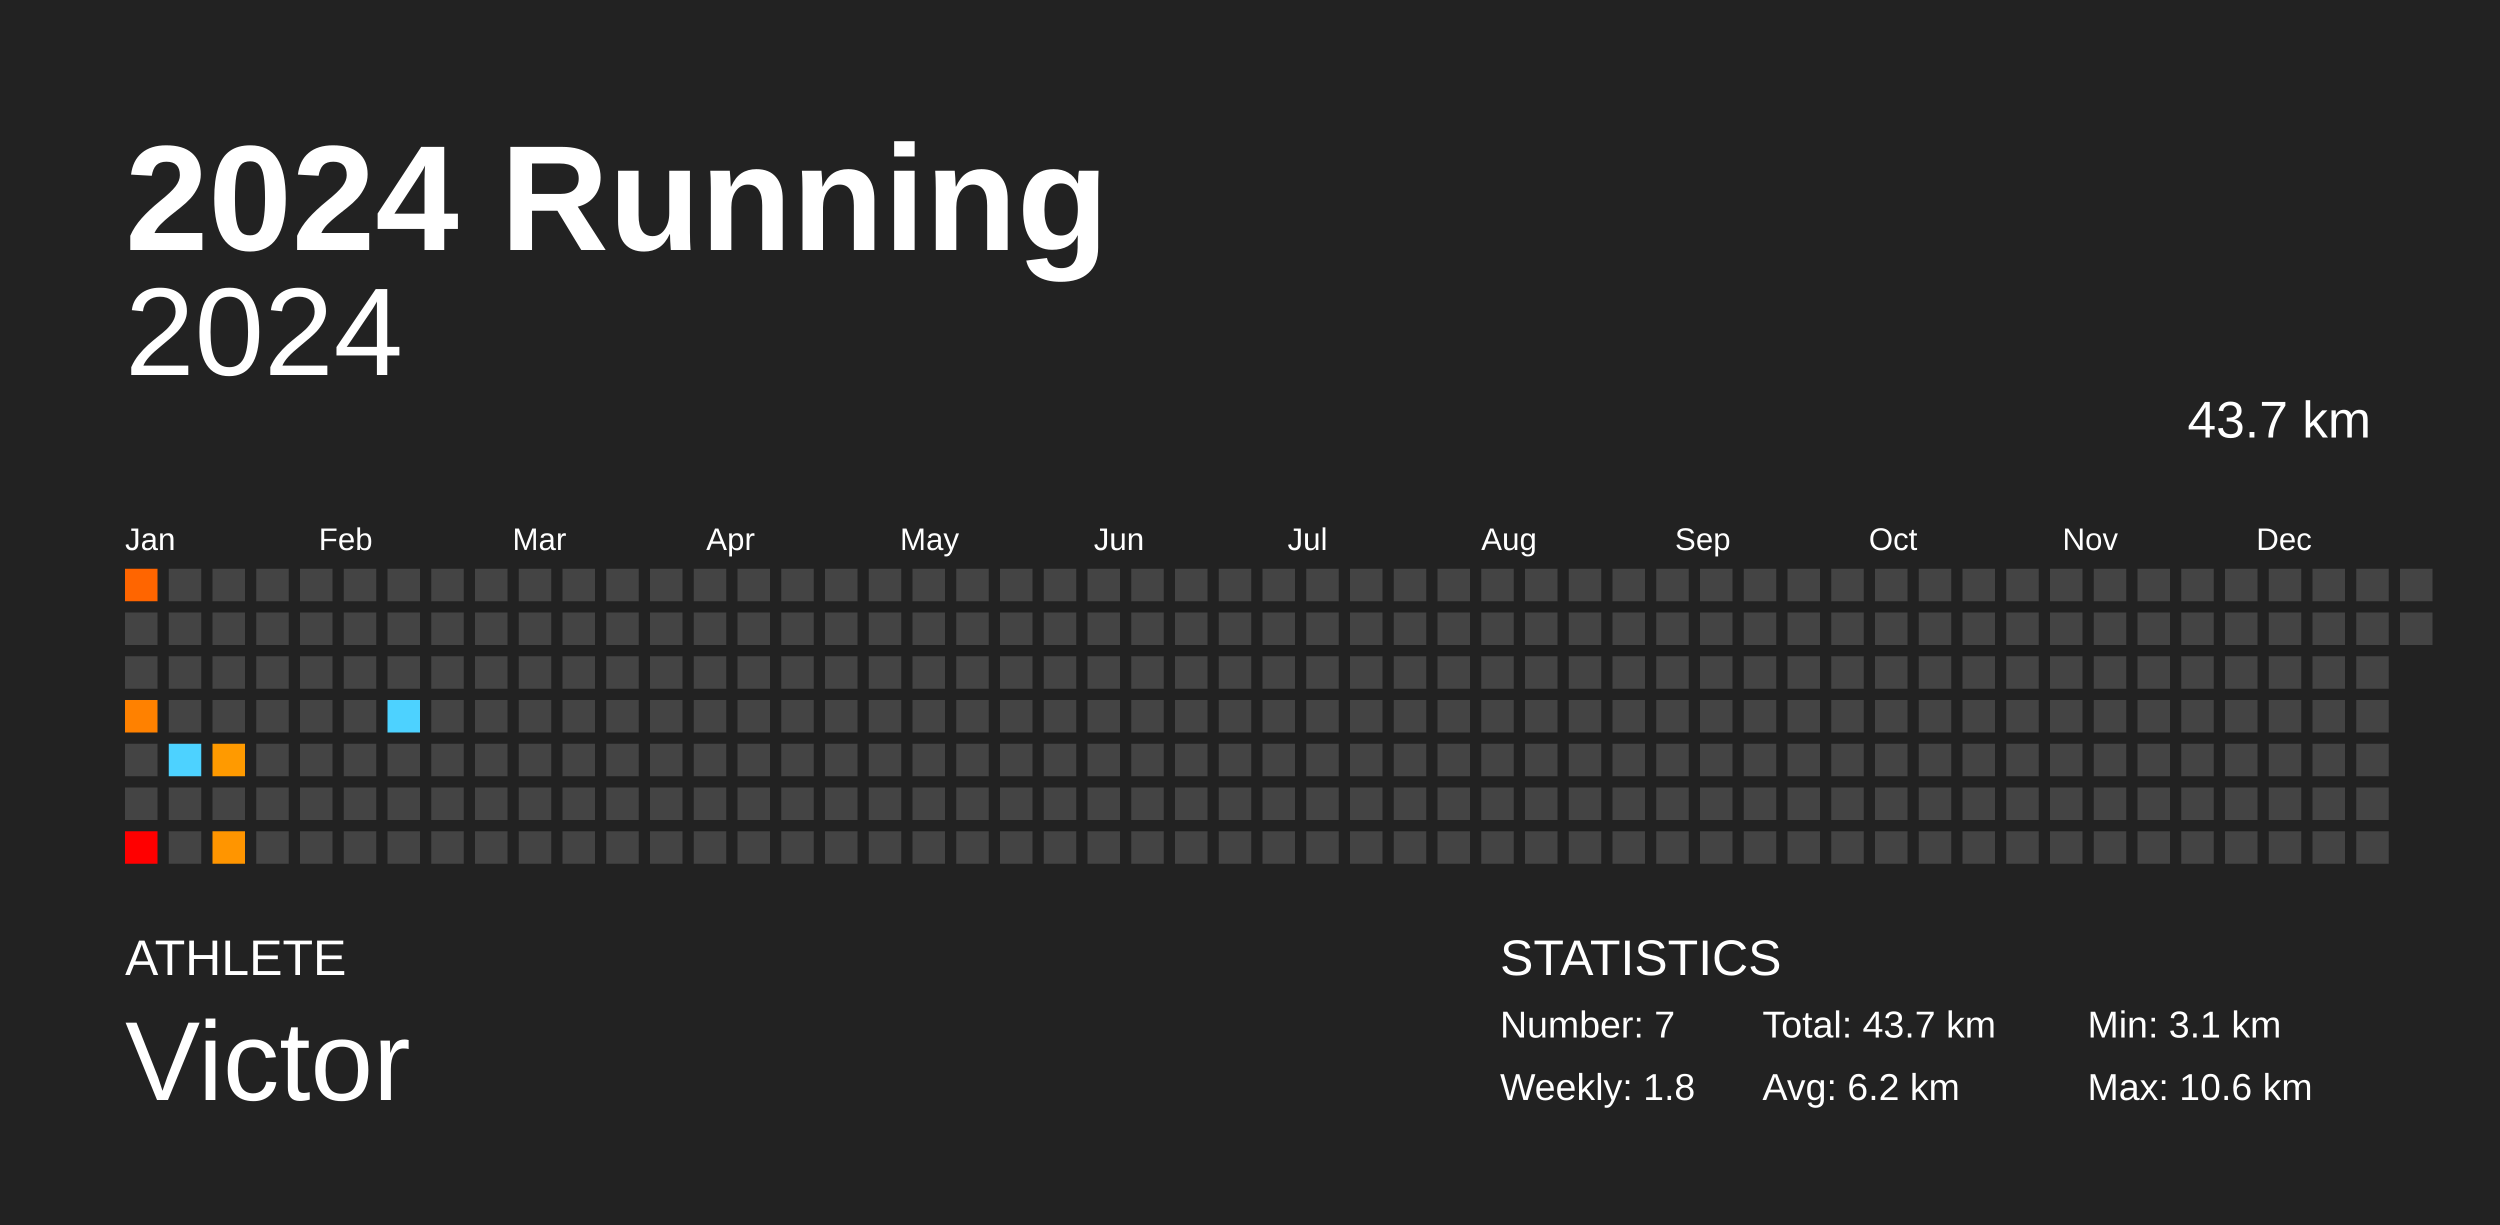
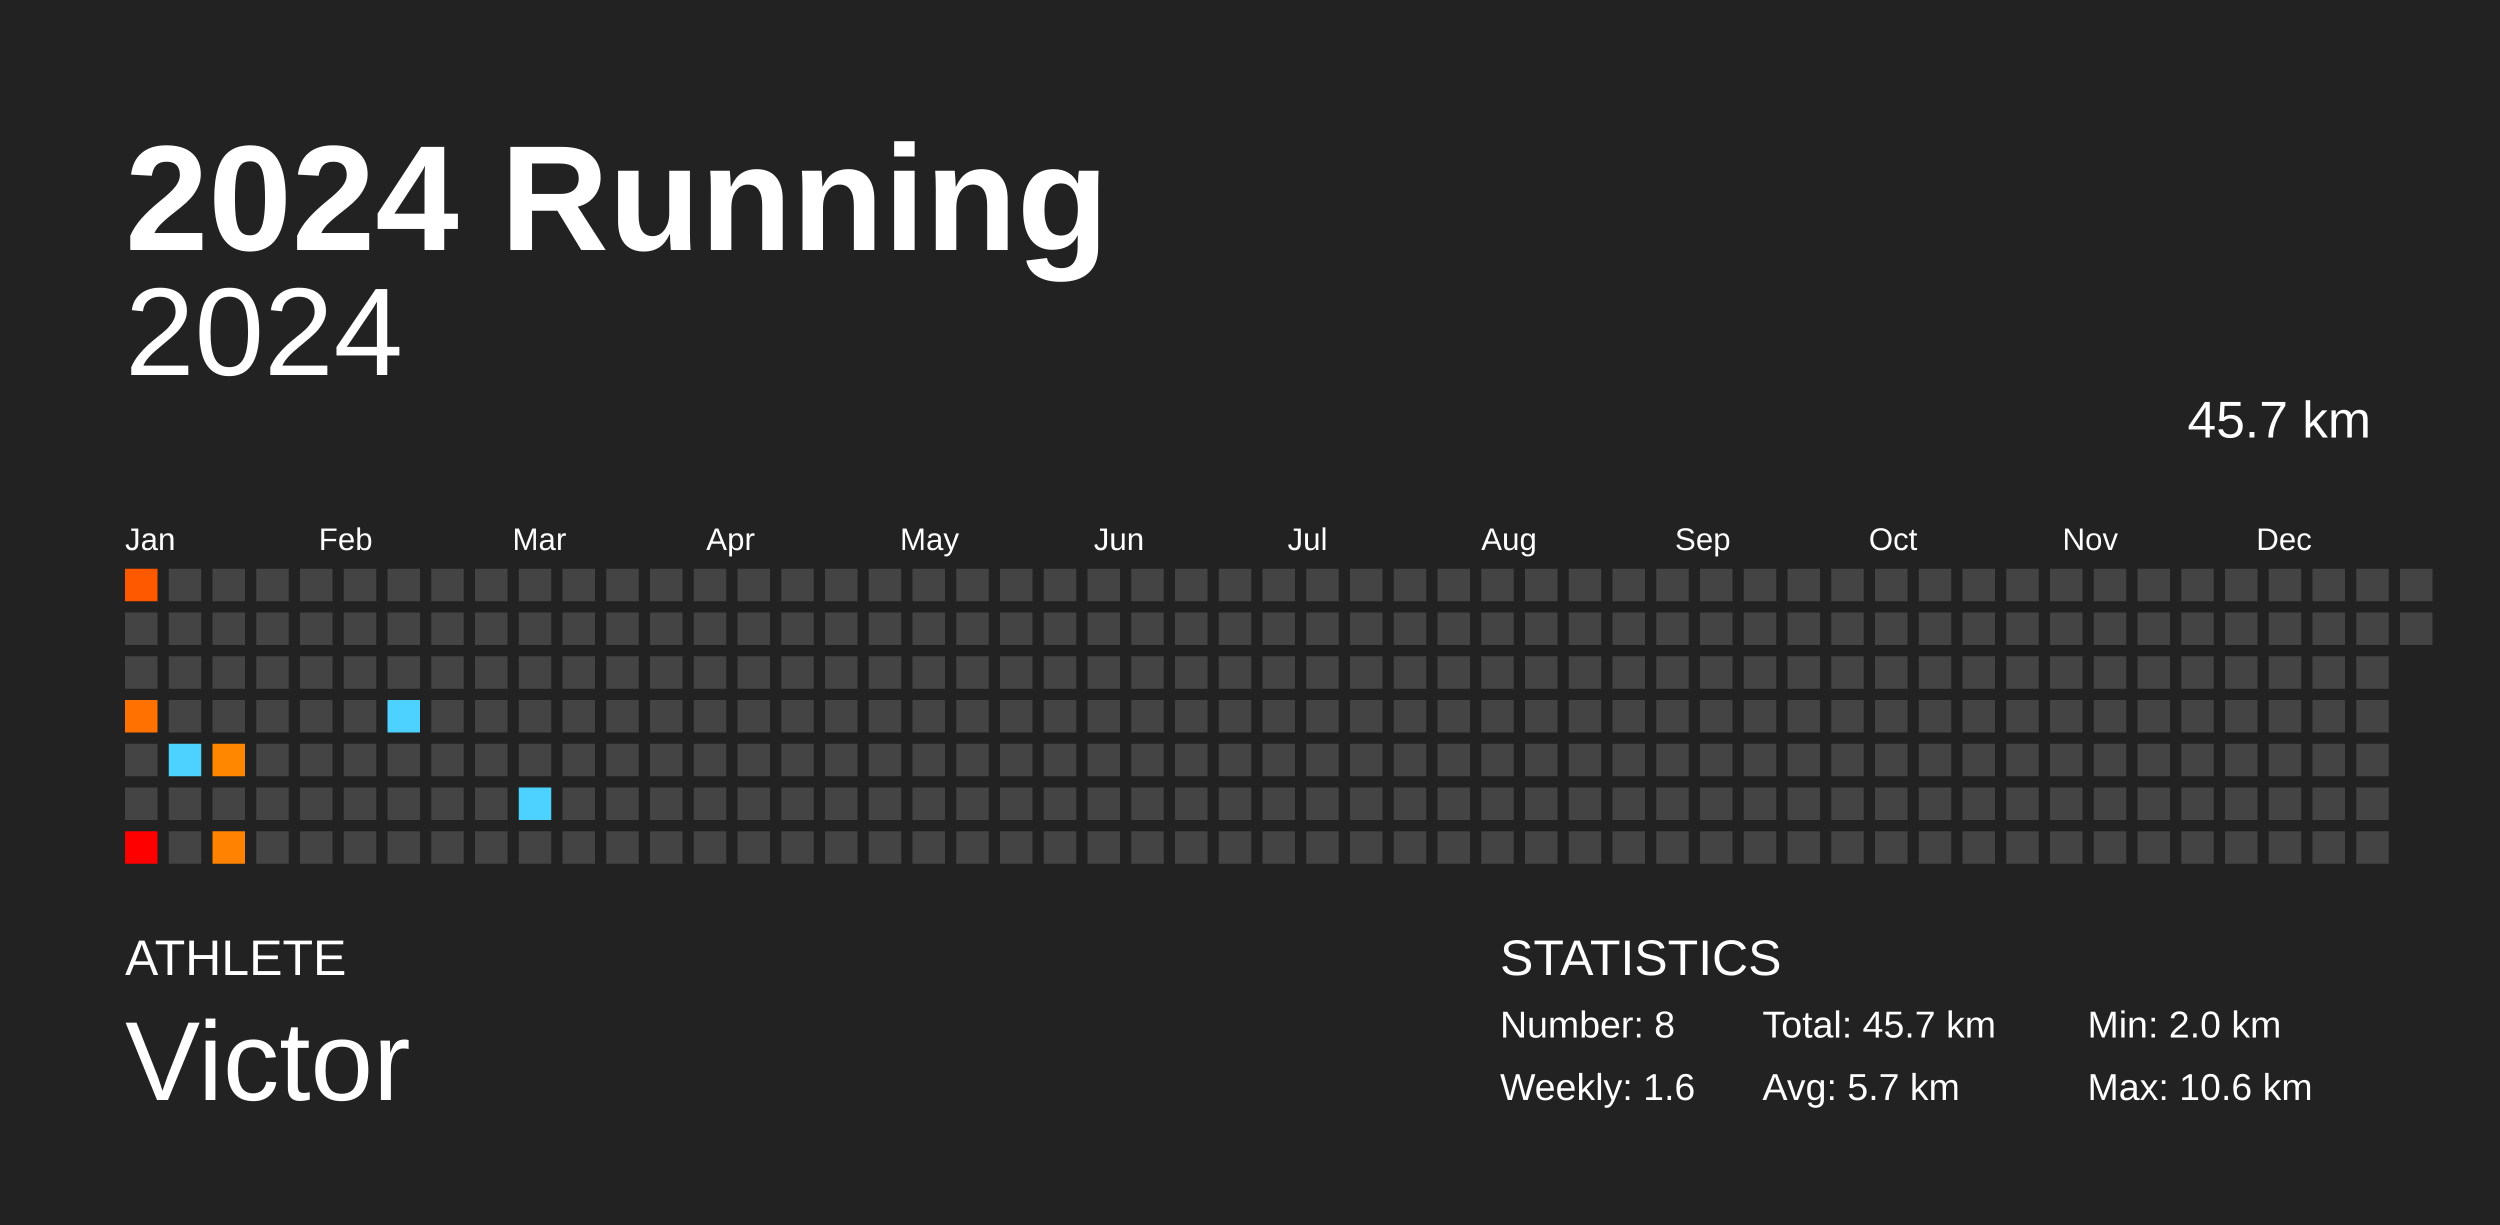
<svg xmlns="http://www.w3.org/2000/svg" baseProfile="full" height="98mm" version="1.1" viewBox="0,0,200,98" width="200mm">
  <defs />
  <rect fill="#222222" height="98" width="200" x="0" y="0" />
  <text fill="#FFFFFF" style="font-size:12px; font-family:Arial; font-weight:bold;" x="10" y="20">2024 Running</text>
  <text fill="#FFFFFF" style="font-size:4px; font-family:Arial" x="10" y="78">ATHLETE</text>
  <text fill="#FFFFFF" style="font-size:9px; font-family:Arial" x="10" y="88">Victor</text>
  <text fill="#FFFFFF" style="font-size:4px; font-family:Arial" x="120" y="78">STATISTICS</text>
-   <text fill="#FFFFFF" style="font-size:3px; font-family:Arial" x="120" y="83">Number: 7</text>
-   <text fill="#FFFFFF" style="font-size:3px; font-family:Arial" x="120" y="88">Weekly: 1.8</text>
-   <text fill="#FFFFFF" style="font-size:3px; font-family:Arial" x="141" y="83">Total: 43.7 km</text>
-   <text fill="#FFFFFF" style="font-size:3px; font-family:Arial" x="141" y="88">Avg: 6.2 km</text>
-   <text fill="#FFFFFF" style="font-size:3px; font-family:Arial" x="167" y="83">Min: 3.1 km</text>
+   <text fill="#FFFFFF" style="font-size:3px; font-family:Arial" x="120" y="83">Number: 8</text>
+   <text fill="#FFFFFF" style="font-size:3px; font-family:Arial" x="120" y="88">Weekly: 1.6</text>
+   <text fill="#FFFFFF" style="font-size:3px; font-family:Arial" x="141" y="83">Total: 45.7 km</text>
+   <text fill="#FFFFFF" style="font-size:3px; font-family:Arial" x="141" y="88">Avg: 5.7 km</text>
+   <text fill="#FFFFFF" style="font-size:3px; font-family:Arial" x="167" y="83">Min: 2.0 km</text>
  <text fill="#FFFFFF" style="font-size:3px; font-family:Arial" x="167" y="88">Max: 10.6 km</text>
  <text alignment-baseline="hanging" fill="#FFFFFF" style="font-size:10.0px; font-family:Arial;" x="10" y="30">2024</text>
-   <text alignment-baseline="hanging" fill="#FFFFFF" style="font-size:4.125px; font-family:Arial;" x="175" y="35">43.7 km</text>
+   <text alignment-baseline="hanging" fill="#FFFFFF" style="font-size:4.125px; font-family:Arial;" x="175" y="35">45.7 km</text>
  <text fill="#FFFFFF" style="font-size:2.5px; font-family:Arial" x="10.0" y="44">Jan</text>
  <text fill="#FFFFFF" style="font-size:2.5px; font-family:Arial" x="25.5" y="44">Feb</text>
  <text fill="#FFFFFF" style="font-size:2.5px; font-family:Arial" x="41.0" y="44">Mar</text>
  <text fill="#FFFFFF" style="font-size:2.5px; font-family:Arial" x="56.5" y="44">Apr</text>
  <text fill="#FFFFFF" style="font-size:2.5px; font-family:Arial" x="72.0" y="44">May</text>
  <text fill="#FFFFFF" style="font-size:2.5px; font-family:Arial" x="87.5" y="44">Jun</text>
  <text fill="#FFFFFF" style="font-size:2.5px; font-family:Arial" x="103.0" y="44">Jul</text>
  <text fill="#FFFFFF" style="font-size:2.5px; font-family:Arial" x="118.5" y="44">Aug</text>
  <text fill="#FFFFFF" style="font-size:2.5px; font-family:Arial" x="134.0" y="44">Sep</text>
  <text fill="#FFFFFF" style="font-size:2.5px; font-family:Arial" x="149.5" y="44">Oct</text>
  <text fill="#FFFFFF" style="font-size:2.5px; font-family:Arial" x="165.0" y="44">Nov</text>
  <text fill="#FFFFFF" style="font-size:2.5px; font-family:Arial" x="180.5" y="44">Dec</text>
-   <rect fill="#ff6500" height="2.6" width="2.6" x="10.0" y="45.5" />
+   <rect fill="#ff5900" height="2.6" width="2.6" x="10.0" y="45.5" />
  <rect fill="#444444" height="2.6" width="2.6" x="10.0" y="49.0" />
  <rect fill="#444444" height="2.6" width="2.6" x="10.0" y="52.5" />
-   <rect fill="#ff8100" height="2.6" width="2.6" x="10.0" y="56.0" />
+   <rect fill="#ff7100" height="2.6" width="2.6" x="10.0" y="56.0" />
  <rect fill="#444444" height="2.6" width="2.6" x="10.0" y="59.5" />
  <rect fill="#444444" height="2.6" width="2.6" x="10.0" y="63.0" />
  <rect fill="red" height="2.6" width="2.6" x="10.0" y="66.5" />
  <rect fill="#444444" height="2.6" width="2.6" x="13.5" y="45.5" />
  <rect fill="#444444" height="2.6" width="2.6" x="13.5" y="49.0" />
  <rect fill="#444444" height="2.6" width="2.6" x="13.5" y="52.5" />
  <rect fill="#444444" height="2.6" width="2.6" x="13.5" y="56.0" />
  <rect fill="#4dd2ff" height="2.6" width="2.6" x="13.5" y="59.5" />
  <rect fill="#444444" height="2.6" width="2.6" x="13.5" y="63.0" />
  <rect fill="#444444" height="2.6" width="2.6" x="13.5" y="66.5" />
  <rect fill="#444444" height="2.6" width="2.6" x="17.0" y="45.5" />
  <rect fill="#444444" height="2.6" width="2.6" x="17.0" y="49.0" />
  <rect fill="#444444" height="2.6" width="2.6" x="17.0" y="52.5" />
  <rect fill="#444444" height="2.6" width="2.6" x="17.0" y="56.0" />
-   <rect fill="#ff9a00" height="2.6" width="2.6" x="17.0" y="59.5" />
+   <rect fill="#ff8700" height="2.6" width="2.6" x="17.0" y="59.5" />
  <rect fill="#444444" height="2.6" width="2.6" x="17.0" y="63.0" />
-   <rect fill="#ff9500" height="2.6" width="2.6" x="17.0" y="66.5" />
+   <rect fill="#ff8200" height="2.6" width="2.6" x="17.0" y="66.5" />
  <rect fill="#444444" height="2.6" width="2.6" x="20.5" y="45.5" />
  <rect fill="#444444" height="2.6" width="2.6" x="20.5" y="49.0" />
  <rect fill="#444444" height="2.6" width="2.6" x="20.5" y="52.5" />
  <rect fill="#444444" height="2.6" width="2.6" x="20.5" y="56.0" />
  <rect fill="#444444" height="2.6" width="2.6" x="20.5" y="59.5" />
  <rect fill="#444444" height="2.6" width="2.6" x="20.5" y="63.0" />
  <rect fill="#444444" height="2.6" width="2.6" x="20.5" y="66.5" />
  <rect fill="#444444" height="2.6" width="2.6" x="24.0" y="45.5" />
  <rect fill="#444444" height="2.6" width="2.6" x="24.0" y="49.0" />
  <rect fill="#444444" height="2.6" width="2.6" x="24.0" y="52.5" />
  <rect fill="#444444" height="2.6" width="2.6" x="24.0" y="56.0" />
  <rect fill="#444444" height="2.6" width="2.6" x="24.0" y="59.5" />
  <rect fill="#444444" height="2.6" width="2.6" x="24.0" y="63.0" />
  <rect fill="#444444" height="2.6" width="2.6" x="24.0" y="66.5" />
  <rect fill="#444444" height="2.6" width="2.6" x="27.5" y="45.5" />
  <rect fill="#444444" height="2.6" width="2.6" x="27.5" y="49.0" />
  <rect fill="#444444" height="2.6" width="2.6" x="27.5" y="52.5" />
  <rect fill="#444444" height="2.6" width="2.6" x="27.5" y="56.0" />
  <rect fill="#444444" height="2.6" width="2.6" x="27.5" y="59.5" />
  <rect fill="#444444" height="2.6" width="2.6" x="27.5" y="63.0" />
  <rect fill="#444444" height="2.6" width="2.6" x="27.5" y="66.5" />
  <rect fill="#444444" height="2.6" width="2.6" x="31.0" y="45.5" />
  <rect fill="#444444" height="2.6" width="2.6" x="31.0" y="49.0" />
  <rect fill="#444444" height="2.6" width="2.6" x="31.0" y="52.5" />
  <rect fill="#4dd2ff" height="2.6" width="2.6" x="31.0" y="56.0" />
  <rect fill="#444444" height="2.6" width="2.6" x="31.0" y="59.5" />
  <rect fill="#444444" height="2.6" width="2.6" x="31.0" y="63.0" />
  <rect fill="#444444" height="2.6" width="2.6" x="31.0" y="66.5" />
  <rect fill="#444444" height="2.6" width="2.6" x="34.5" y="45.5" />
  <rect fill="#444444" height="2.6" width="2.6" x="34.5" y="49.0" />
  <rect fill="#444444" height="2.6" width="2.6" x="34.5" y="52.5" />
  <rect fill="#444444" height="2.6" width="2.6" x="34.5" y="56.0" />
  <rect fill="#444444" height="2.6" width="2.6" x="34.5" y="59.5" />
  <rect fill="#444444" height="2.6" width="2.6" x="34.5" y="63.0" />
  <rect fill="#444444" height="2.6" width="2.6" x="34.5" y="66.5" />
  <rect fill="#444444" height="2.6" width="2.6" x="38.0" y="45.5" />
  <rect fill="#444444" height="2.6" width="2.6" x="38.0" y="49.0" />
  <rect fill="#444444" height="2.6" width="2.6" x="38.0" y="52.5" />
  <rect fill="#444444" height="2.6" width="2.6" x="38.0" y="56.0" />
  <rect fill="#444444" height="2.6" width="2.6" x="38.0" y="59.5" />
  <rect fill="#444444" height="2.6" width="2.6" x="38.0" y="63.0" />
  <rect fill="#444444" height="2.6" width="2.6" x="38.0" y="66.5" />
  <rect fill="#444444" height="2.6" width="2.6" x="41.5" y="45.5" />
  <rect fill="#444444" height="2.6" width="2.6" x="41.5" y="49.0" />
  <rect fill="#444444" height="2.6" width="2.6" x="41.5" y="52.5" />
  <rect fill="#444444" height="2.6" width="2.6" x="41.5" y="56.0" />
  <rect fill="#444444" height="2.6" width="2.6" x="41.5" y="59.5" />
-   <rect fill="#444444" height="2.6" width="2.6" x="41.5" y="63.0" />
+   <rect fill="#4dd2ff" height="2.6" width="2.6" x="41.5" y="63.0" />
  <rect fill="#444444" height="2.6" width="2.6" x="41.5" y="66.5" />
  <rect fill="#444444" height="2.6" width="2.6" x="45.0" y="45.5" />
  <rect fill="#444444" height="2.6" width="2.6" x="45.0" y="49.0" />
  <rect fill="#444444" height="2.6" width="2.6" x="45.0" y="52.5" />
  <rect fill="#444444" height="2.6" width="2.6" x="45.0" y="56.0" />
  <rect fill="#444444" height="2.6" width="2.6" x="45.0" y="59.5" />
  <rect fill="#444444" height="2.6" width="2.6" x="45.0" y="63.0" />
  <rect fill="#444444" height="2.6" width="2.6" x="45.0" y="66.5" />
  <rect fill="#444444" height="2.6" width="2.6" x="48.5" y="45.5" />
  <rect fill="#444444" height="2.6" width="2.6" x="48.5" y="49.0" />
  <rect fill="#444444" height="2.6" width="2.6" x="48.5" y="52.5" />
  <rect fill="#444444" height="2.6" width="2.6" x="48.5" y="56.0" />
  <rect fill="#444444" height="2.6" width="2.6" x="48.5" y="59.5" />
  <rect fill="#444444" height="2.6" width="2.6" x="48.5" y="63.0" />
  <rect fill="#444444" height="2.6" width="2.6" x="48.5" y="66.5" />
  <rect fill="#444444" height="2.6" width="2.6" x="52.0" y="45.5" />
  <rect fill="#444444" height="2.6" width="2.6" x="52.0" y="49.0" />
  <rect fill="#444444" height="2.6" width="2.6" x="52.0" y="52.5" />
  <rect fill="#444444" height="2.6" width="2.6" x="52.0" y="56.0" />
  <rect fill="#444444" height="2.6" width="2.6" x="52.0" y="59.5" />
  <rect fill="#444444" height="2.6" width="2.6" x="52.0" y="63.0" />
  <rect fill="#444444" height="2.6" width="2.6" x="52.0" y="66.5" />
  <rect fill="#444444" height="2.6" width="2.6" x="55.5" y="45.5" />
  <rect fill="#444444" height="2.6" width="2.6" x="55.5" y="49.0" />
  <rect fill="#444444" height="2.6" width="2.6" x="55.5" y="52.5" />
  <rect fill="#444444" height="2.6" width="2.6" x="55.5" y="56.0" />
  <rect fill="#444444" height="2.6" width="2.6" x="55.5" y="59.5" />
  <rect fill="#444444" height="2.6" width="2.6" x="55.5" y="63.0" />
  <rect fill="#444444" height="2.6" width="2.6" x="55.5" y="66.5" />
  <rect fill="#444444" height="2.6" width="2.6" x="59.0" y="45.5" />
  <rect fill="#444444" height="2.6" width="2.6" x="59.0" y="49.0" />
  <rect fill="#444444" height="2.6" width="2.6" x="59.0" y="52.5" />
  <rect fill="#444444" height="2.6" width="2.6" x="59.0" y="56.0" />
  <rect fill="#444444" height="2.6" width="2.6" x="59.0" y="59.5" />
  <rect fill="#444444" height="2.6" width="2.6" x="59.0" y="63.0" />
  <rect fill="#444444" height="2.6" width="2.6" x="59.0" y="66.5" />
  <rect fill="#444444" height="2.6" width="2.6" x="62.5" y="45.5" />
  <rect fill="#444444" height="2.6" width="2.6" x="62.5" y="49.0" />
  <rect fill="#444444" height="2.6" width="2.6" x="62.5" y="52.5" />
  <rect fill="#444444" height="2.6" width="2.6" x="62.5" y="56.0" />
  <rect fill="#444444" height="2.6" width="2.6" x="62.5" y="59.5" />
  <rect fill="#444444" height="2.6" width="2.6" x="62.5" y="63.0" />
  <rect fill="#444444" height="2.6" width="2.6" x="62.5" y="66.5" />
  <rect fill="#444444" height="2.6" width="2.6" x="66.0" y="45.5" />
  <rect fill="#444444" height="2.6" width="2.6" x="66.0" y="49.0" />
  <rect fill="#444444" height="2.6" width="2.6" x="66.0" y="52.5" />
  <rect fill="#444444" height="2.6" width="2.6" x="66.0" y="56.0" />
  <rect fill="#444444" height="2.6" width="2.6" x="66.0" y="59.5" />
  <rect fill="#444444" height="2.6" width="2.6" x="66.0" y="63.0" />
  <rect fill="#444444" height="2.6" width="2.6" x="66.0" y="66.5" />
  <rect fill="#444444" height="2.6" width="2.6" x="69.5" y="45.5" />
  <rect fill="#444444" height="2.6" width="2.6" x="69.5" y="49.0" />
  <rect fill="#444444" height="2.6" width="2.6" x="69.5" y="52.5" />
  <rect fill="#444444" height="2.6" width="2.6" x="69.5" y="56.0" />
  <rect fill="#444444" height="2.6" width="2.6" x="69.5" y="59.5" />
  <rect fill="#444444" height="2.6" width="2.6" x="69.5" y="63.0" />
  <rect fill="#444444" height="2.6" width="2.6" x="69.5" y="66.5" />
  <rect fill="#444444" height="2.6" width="2.6" x="73.0" y="45.5" />
  <rect fill="#444444" height="2.6" width="2.6" x="73.0" y="49.0" />
  <rect fill="#444444" height="2.6" width="2.6" x="73.0" y="52.5" />
  <rect fill="#444444" height="2.6" width="2.6" x="73.0" y="56.0" />
  <rect fill="#444444" height="2.6" width="2.6" x="73.0" y="59.5" />
  <rect fill="#444444" height="2.6" width="2.6" x="73.0" y="63.0" />
  <rect fill="#444444" height="2.6" width="2.6" x="73.0" y="66.5" />
  <rect fill="#444444" height="2.6" width="2.6" x="76.5" y="45.5" />
  <rect fill="#444444" height="2.6" width="2.6" x="76.5" y="49.0" />
  <rect fill="#444444" height="2.6" width="2.6" x="76.5" y="52.5" />
  <rect fill="#444444" height="2.6" width="2.6" x="76.5" y="56.0" />
  <rect fill="#444444" height="2.6" width="2.6" x="76.5" y="59.5" />
  <rect fill="#444444" height="2.6" width="2.6" x="76.5" y="63.0" />
  <rect fill="#444444" height="2.6" width="2.6" x="76.5" y="66.5" />
  <rect fill="#444444" height="2.6" width="2.6" x="80.0" y="45.5" />
  <rect fill="#444444" height="2.6" width="2.6" x="80.0" y="49.0" />
  <rect fill="#444444" height="2.6" width="2.6" x="80.0" y="52.5" />
  <rect fill="#444444" height="2.6" width="2.6" x="80.0" y="56.0" />
  <rect fill="#444444" height="2.6" width="2.6" x="80.0" y="59.5" />
  <rect fill="#444444" height="2.6" width="2.6" x="80.0" y="63.0" />
  <rect fill="#444444" height="2.6" width="2.6" x="80.0" y="66.5" />
  <rect fill="#444444" height="2.6" width="2.6" x="83.5" y="45.5" />
  <rect fill="#444444" height="2.6" width="2.6" x="83.5" y="49.0" />
  <rect fill="#444444" height="2.6" width="2.6" x="83.5" y="52.5" />
  <rect fill="#444444" height="2.6" width="2.6" x="83.5" y="56.0" />
  <rect fill="#444444" height="2.6" width="2.6" x="83.5" y="59.5" />
  <rect fill="#444444" height="2.6" width="2.6" x="83.5" y="63.0" />
  <rect fill="#444444" height="2.6" width="2.6" x="83.5" y="66.5" />
  <rect fill="#444444" height="2.6" width="2.6" x="87.0" y="45.5" />
  <rect fill="#444444" height="2.6" width="2.6" x="87.0" y="49.0" />
  <rect fill="#444444" height="2.6" width="2.6" x="87.0" y="52.5" />
  <rect fill="#444444" height="2.6" width="2.6" x="87.0" y="56.0" />
  <rect fill="#444444" height="2.6" width="2.6" x="87.0" y="59.5" />
  <rect fill="#444444" height="2.6" width="2.6" x="87.0" y="63.0" />
  <rect fill="#444444" height="2.6" width="2.6" x="87.0" y="66.5" />
  <rect fill="#444444" height="2.6" width="2.6" x="90.5" y="45.5" />
  <rect fill="#444444" height="2.6" width="2.6" x="90.5" y="49.0" />
  <rect fill="#444444" height="2.6" width="2.6" x="90.5" y="52.5" />
  <rect fill="#444444" height="2.6" width="2.6" x="90.5" y="56.0" />
  <rect fill="#444444" height="2.6" width="2.6" x="90.5" y="59.5" />
  <rect fill="#444444" height="2.6" width="2.6" x="90.5" y="63.0" />
  <rect fill="#444444" height="2.6" width="2.6" x="90.5" y="66.5" />
  <rect fill="#444444" height="2.6" width="2.6" x="94.0" y="45.5" />
  <rect fill="#444444" height="2.6" width="2.6" x="94.0" y="49.0" />
  <rect fill="#444444" height="2.6" width="2.6" x="94.0" y="52.5" />
  <rect fill="#444444" height="2.6" width="2.6" x="94.0" y="56.0" />
  <rect fill="#444444" height="2.6" width="2.6" x="94.0" y="59.5" />
  <rect fill="#444444" height="2.6" width="2.6" x="94.0" y="63.0" />
  <rect fill="#444444" height="2.6" width="2.6" x="94.0" y="66.5" />
  <rect fill="#444444" height="2.6" width="2.6" x="97.5" y="45.5" />
  <rect fill="#444444" height="2.6" width="2.6" x="97.5" y="49.0" />
  <rect fill="#444444" height="2.6" width="2.6" x="97.5" y="52.5" />
  <rect fill="#444444" height="2.6" width="2.6" x="97.5" y="56.0" />
  <rect fill="#444444" height="2.6" width="2.6" x="97.5" y="59.5" />
  <rect fill="#444444" height="2.6" width="2.6" x="97.5" y="63.0" />
  <rect fill="#444444" height="2.6" width="2.6" x="97.5" y="66.5" />
  <rect fill="#444444" height="2.6" width="2.6" x="101.0" y="45.5" />
  <rect fill="#444444" height="2.6" width="2.6" x="101.0" y="49.0" />
  <rect fill="#444444" height="2.6" width="2.6" x="101.0" y="52.5" />
  <rect fill="#444444" height="2.6" width="2.6" x="101.0" y="56.0" />
  <rect fill="#444444" height="2.6" width="2.6" x="101.0" y="59.5" />
  <rect fill="#444444" height="2.6" width="2.6" x="101.0" y="63.0" />
  <rect fill="#444444" height="2.6" width="2.6" x="101.0" y="66.5" />
  <rect fill="#444444" height="2.6" width="2.6" x="104.5" y="45.5" />
  <rect fill="#444444" height="2.6" width="2.6" x="104.5" y="49.0" />
  <rect fill="#444444" height="2.6" width="2.6" x="104.5" y="52.5" />
  <rect fill="#444444" height="2.6" width="2.6" x="104.5" y="56.0" />
  <rect fill="#444444" height="2.6" width="2.6" x="104.5" y="59.5" />
  <rect fill="#444444" height="2.6" width="2.6" x="104.5" y="63.0" />
  <rect fill="#444444" height="2.6" width="2.6" x="104.5" y="66.5" />
  <rect fill="#444444" height="2.6" width="2.6" x="108.0" y="45.5" />
  <rect fill="#444444" height="2.6" width="2.6" x="108.0" y="49.0" />
  <rect fill="#444444" height="2.6" width="2.6" x="108.0" y="52.5" />
  <rect fill="#444444" height="2.6" width="2.6" x="108.0" y="56.0" />
  <rect fill="#444444" height="2.6" width="2.6" x="108.0" y="59.5" />
  <rect fill="#444444" height="2.6" width="2.6" x="108.0" y="63.0" />
  <rect fill="#444444" height="2.6" width="2.6" x="108.0" y="66.5" />
  <rect fill="#444444" height="2.6" width="2.6" x="111.5" y="45.5" />
  <rect fill="#444444" height="2.6" width="2.6" x="111.5" y="49.0" />
  <rect fill="#444444" height="2.6" width="2.6" x="111.5" y="52.5" />
  <rect fill="#444444" height="2.6" width="2.6" x="111.5" y="56.0" />
  <rect fill="#444444" height="2.6" width="2.6" x="111.5" y="59.5" />
  <rect fill="#444444" height="2.6" width="2.6" x="111.5" y="63.0" />
  <rect fill="#444444" height="2.6" width="2.6" x="111.5" y="66.5" />
  <rect fill="#444444" height="2.6" width="2.6" x="115.0" y="45.5" />
  <rect fill="#444444" height="2.6" width="2.6" x="115.0" y="49.0" />
  <rect fill="#444444" height="2.6" width="2.6" x="115.0" y="52.5" />
  <rect fill="#444444" height="2.6" width="2.6" x="115.0" y="56.0" />
  <rect fill="#444444" height="2.6" width="2.6" x="115.0" y="59.5" />
  <rect fill="#444444" height="2.6" width="2.6" x="115.0" y="63.0" />
  <rect fill="#444444" height="2.6" width="2.6" x="115.0" y="66.5" />
  <rect fill="#444444" height="2.6" width="2.6" x="118.5" y="45.5" />
  <rect fill="#444444" height="2.6" width="2.6" x="118.5" y="49.0" />
  <rect fill="#444444" height="2.6" width="2.6" x="118.5" y="52.5" />
  <rect fill="#444444" height="2.6" width="2.6" x="118.5" y="56.0" />
  <rect fill="#444444" height="2.6" width="2.6" x="118.5" y="59.5" />
  <rect fill="#444444" height="2.6" width="2.6" x="118.5" y="63.0" />
  <rect fill="#444444" height="2.6" width="2.6" x="118.5" y="66.5" />
  <rect fill="#444444" height="2.6" width="2.6" x="122.0" y="45.5" />
  <rect fill="#444444" height="2.6" width="2.6" x="122.0" y="49.0" />
  <rect fill="#444444" height="2.6" width="2.6" x="122.0" y="52.5" />
  <rect fill="#444444" height="2.6" width="2.6" x="122.0" y="56.0" />
  <rect fill="#444444" height="2.6" width="2.6" x="122.0" y="59.5" />
  <rect fill="#444444" height="2.6" width="2.6" x="122.0" y="63.0" />
  <rect fill="#444444" height="2.6" width="2.6" x="122.0" y="66.5" />
  <rect fill="#444444" height="2.6" width="2.6" x="125.5" y="45.5" />
  <rect fill="#444444" height="2.6" width="2.6" x="125.5" y="49.0" />
  <rect fill="#444444" height="2.6" width="2.6" x="125.5" y="52.5" />
  <rect fill="#444444" height="2.6" width="2.6" x="125.5" y="56.0" />
  <rect fill="#444444" height="2.6" width="2.6" x="125.5" y="59.5" />
  <rect fill="#444444" height="2.6" width="2.6" x="125.5" y="63.0" />
  <rect fill="#444444" height="2.6" width="2.6" x="125.5" y="66.5" />
  <rect fill="#444444" height="2.6" width="2.6" x="129.0" y="45.5" />
  <rect fill="#444444" height="2.6" width="2.6" x="129.0" y="49.0" />
  <rect fill="#444444" height="2.6" width="2.6" x="129.0" y="52.5" />
  <rect fill="#444444" height="2.6" width="2.6" x="129.0" y="56.0" />
  <rect fill="#444444" height="2.6" width="2.6" x="129.0" y="59.5" />
  <rect fill="#444444" height="2.6" width="2.6" x="129.0" y="63.0" />
  <rect fill="#444444" height="2.6" width="2.6" x="129.0" y="66.5" />
  <rect fill="#444444" height="2.6" width="2.6" x="132.5" y="45.5" />
  <rect fill="#444444" height="2.6" width="2.6" x="132.5" y="49.0" />
  <rect fill="#444444" height="2.6" width="2.6" x="132.5" y="52.5" />
  <rect fill="#444444" height="2.6" width="2.6" x="132.5" y="56.0" />
  <rect fill="#444444" height="2.6" width="2.6" x="132.5" y="59.5" />
  <rect fill="#444444" height="2.6" width="2.6" x="132.5" y="63.0" />
  <rect fill="#444444" height="2.6" width="2.6" x="132.5" y="66.5" />
  <rect fill="#444444" height="2.6" width="2.6" x="136.0" y="45.5" />
  <rect fill="#444444" height="2.6" width="2.6" x="136.0" y="49.0" />
  <rect fill="#444444" height="2.6" width="2.6" x="136.0" y="52.5" />
  <rect fill="#444444" height="2.6" width="2.6" x="136.0" y="56.0" />
  <rect fill="#444444" height="2.6" width="2.6" x="136.0" y="59.5" />
  <rect fill="#444444" height="2.6" width="2.6" x="136.0" y="63.0" />
  <rect fill="#444444" height="2.6" width="2.6" x="136.0" y="66.5" />
  <rect fill="#444444" height="2.6" width="2.6" x="139.5" y="45.5" />
  <rect fill="#444444" height="2.6" width="2.6" x="139.5" y="49.0" />
  <rect fill="#444444" height="2.6" width="2.6" x="139.5" y="52.5" />
  <rect fill="#444444" height="2.6" width="2.6" x="139.5" y="56.0" />
  <rect fill="#444444" height="2.6" width="2.6" x="139.5" y="59.5" />
  <rect fill="#444444" height="2.6" width="2.6" x="139.5" y="63.0" />
  <rect fill="#444444" height="2.6" width="2.6" x="139.5" y="66.5" />
  <rect fill="#444444" height="2.6" width="2.6" x="143.0" y="45.5" />
  <rect fill="#444444" height="2.6" width="2.6" x="143.0" y="49.0" />
  <rect fill="#444444" height="2.6" width="2.6" x="143.0" y="52.5" />
  <rect fill="#444444" height="2.6" width="2.6" x="143.0" y="56.0" />
  <rect fill="#444444" height="2.6" width="2.6" x="143.0" y="59.5" />
  <rect fill="#444444" height="2.6" width="2.6" x="143.0" y="63.0" />
  <rect fill="#444444" height="2.6" width="2.6" x="143.0" y="66.5" />
  <rect fill="#444444" height="2.6" width="2.6" x="146.5" y="45.5" />
  <rect fill="#444444" height="2.6" width="2.6" x="146.5" y="49.0" />
  <rect fill="#444444" height="2.6" width="2.6" x="146.5" y="52.5" />
  <rect fill="#444444" height="2.6" width="2.6" x="146.5" y="56.0" />
  <rect fill="#444444" height="2.6" width="2.6" x="146.5" y="59.5" />
  <rect fill="#444444" height="2.6" width="2.6" x="146.5" y="63.0" />
  <rect fill="#444444" height="2.6" width="2.6" x="146.5" y="66.5" />
  <rect fill="#444444" height="2.6" width="2.6" x="150.0" y="45.5" />
  <rect fill="#444444" height="2.6" width="2.6" x="150.0" y="49.0" />
  <rect fill="#444444" height="2.6" width="2.6" x="150.0" y="52.5" />
  <rect fill="#444444" height="2.6" width="2.6" x="150.0" y="56.0" />
  <rect fill="#444444" height="2.6" width="2.6" x="150.0" y="59.5" />
  <rect fill="#444444" height="2.6" width="2.6" x="150.0" y="63.0" />
  <rect fill="#444444" height="2.6" width="2.6" x="150.0" y="66.5" />
  <rect fill="#444444" height="2.6" width="2.6" x="153.5" y="45.5" />
  <rect fill="#444444" height="2.6" width="2.6" x="153.5" y="49.0" />
  <rect fill="#444444" height="2.6" width="2.6" x="153.5" y="52.5" />
  <rect fill="#444444" height="2.6" width="2.6" x="153.5" y="56.0" />
  <rect fill="#444444" height="2.6" width="2.6" x="153.5" y="59.5" />
  <rect fill="#444444" height="2.6" width="2.6" x="153.5" y="63.0" />
  <rect fill="#444444" height="2.6" width="2.6" x="153.5" y="66.5" />
  <rect fill="#444444" height="2.6" width="2.6" x="157.0" y="45.5" />
  <rect fill="#444444" height="2.6" width="2.6" x="157.0" y="49.0" />
  <rect fill="#444444" height="2.6" width="2.6" x="157.0" y="52.5" />
  <rect fill="#444444" height="2.6" width="2.6" x="157.0" y="56.0" />
  <rect fill="#444444" height="2.6" width="2.6" x="157.0" y="59.5" />
  <rect fill="#444444" height="2.6" width="2.6" x="157.0" y="63.0" />
  <rect fill="#444444" height="2.6" width="2.6" x="157.0" y="66.5" />
  <rect fill="#444444" height="2.6" width="2.6" x="160.5" y="45.5" />
  <rect fill="#444444" height="2.6" width="2.6" x="160.5" y="49.0" />
  <rect fill="#444444" height="2.6" width="2.6" x="160.5" y="52.5" />
  <rect fill="#444444" height="2.6" width="2.6" x="160.5" y="56.0" />
  <rect fill="#444444" height="2.6" width="2.6" x="160.5" y="59.5" />
  <rect fill="#444444" height="2.6" width="2.6" x="160.5" y="63.0" />
  <rect fill="#444444" height="2.6" width="2.6" x="160.5" y="66.5" />
  <rect fill="#444444" height="2.6" width="2.6" x="164.0" y="45.5" />
  <rect fill="#444444" height="2.6" width="2.6" x="164.0" y="49.0" />
  <rect fill="#444444" height="2.6" width="2.6" x="164.0" y="52.5" />
  <rect fill="#444444" height="2.6" width="2.6" x="164.0" y="56.0" />
  <rect fill="#444444" height="2.6" width="2.6" x="164.0" y="59.5" />
  <rect fill="#444444" height="2.6" width="2.6" x="164.0" y="63.0" />
  <rect fill="#444444" height="2.6" width="2.6" x="164.0" y="66.5" />
  <rect fill="#444444" height="2.6" width="2.6" x="167.5" y="45.5" />
  <rect fill="#444444" height="2.6" width="2.6" x="167.5" y="49.0" />
  <rect fill="#444444" height="2.6" width="2.6" x="167.5" y="52.5" />
  <rect fill="#444444" height="2.6" width="2.6" x="167.5" y="56.0" />
  <rect fill="#444444" height="2.6" width="2.6" x="167.5" y="59.5" />
  <rect fill="#444444" height="2.6" width="2.6" x="167.5" y="63.0" />
  <rect fill="#444444" height="2.6" width="2.6" x="167.5" y="66.5" />
  <rect fill="#444444" height="2.6" width="2.6" x="171.0" y="45.5" />
  <rect fill="#444444" height="2.6" width="2.6" x="171.0" y="49.0" />
  <rect fill="#444444" height="2.6" width="2.6" x="171.0" y="52.5" />
  <rect fill="#444444" height="2.6" width="2.6" x="171.0" y="56.0" />
  <rect fill="#444444" height="2.6" width="2.6" x="171.0" y="59.5" />
  <rect fill="#444444" height="2.6" width="2.6" x="171.0" y="63.0" />
  <rect fill="#444444" height="2.6" width="2.6" x="171.0" y="66.5" />
  <rect fill="#444444" height="2.6" width="2.6" x="174.5" y="45.5" />
  <rect fill="#444444" height="2.6" width="2.6" x="174.5" y="49.0" />
  <rect fill="#444444" height="2.6" width="2.6" x="174.5" y="52.5" />
  <rect fill="#444444" height="2.6" width="2.6" x="174.5" y="56.0" />
  <rect fill="#444444" height="2.6" width="2.6" x="174.5" y="59.5" />
  <rect fill="#444444" height="2.6" width="2.6" x="174.5" y="63.0" />
  <rect fill="#444444" height="2.6" width="2.6" x="174.5" y="66.5" />
  <rect fill="#444444" height="2.6" width="2.6" x="178.0" y="45.5" />
  <rect fill="#444444" height="2.6" width="2.6" x="178.0" y="49.0" />
  <rect fill="#444444" height="2.6" width="2.6" x="178.0" y="52.5" />
  <rect fill="#444444" height="2.6" width="2.6" x="178.0" y="56.0" />
  <rect fill="#444444" height="2.6" width="2.6" x="178.0" y="59.5" />
  <rect fill="#444444" height="2.6" width="2.6" x="178.0" y="63.0" />
  <rect fill="#444444" height="2.6" width="2.6" x="178.0" y="66.5" />
  <rect fill="#444444" height="2.6" width="2.6" x="181.5" y="45.5" />
  <rect fill="#444444" height="2.6" width="2.6" x="181.5" y="49.0" />
  <rect fill="#444444" height="2.6" width="2.6" x="181.5" y="52.5" />
  <rect fill="#444444" height="2.6" width="2.6" x="181.5" y="56.0" />
  <rect fill="#444444" height="2.6" width="2.6" x="181.5" y="59.5" />
  <rect fill="#444444" height="2.6" width="2.6" x="181.5" y="63.0" />
  <rect fill="#444444" height="2.6" width="2.6" x="181.5" y="66.5" />
  <rect fill="#444444" height="2.6" width="2.6" x="185.0" y="45.5" />
  <rect fill="#444444" height="2.6" width="2.6" x="185.0" y="49.0" />
  <rect fill="#444444" height="2.6" width="2.6" x="185.0" y="52.5" />
  <rect fill="#444444" height="2.6" width="2.6" x="185.0" y="56.0" />
  <rect fill="#444444" height="2.6" width="2.6" x="185.0" y="59.5" />
  <rect fill="#444444" height="2.6" width="2.6" x="185.0" y="63.0" />
  <rect fill="#444444" height="2.6" width="2.6" x="185.0" y="66.5" />
  <rect fill="#444444" height="2.6" width="2.6" x="188.5" y="45.5" />
  <rect fill="#444444" height="2.6" width="2.6" x="188.5" y="49.0" />
  <rect fill="#444444" height="2.6" width="2.6" x="188.5" y="52.5" />
  <rect fill="#444444" height="2.6" width="2.6" x="188.5" y="56.0" />
  <rect fill="#444444" height="2.6" width="2.6" x="188.5" y="59.5" />
  <rect fill="#444444" height="2.6" width="2.6" x="188.5" y="63.0" />
  <rect fill="#444444" height="2.6" width="2.6" x="188.5" y="66.5" />
  <rect fill="#444444" height="2.6" width="2.6" x="192.0" y="45.5" />
  <rect fill="#444444" height="2.6" width="2.6" x="192.0" y="49.0" />
</svg>
